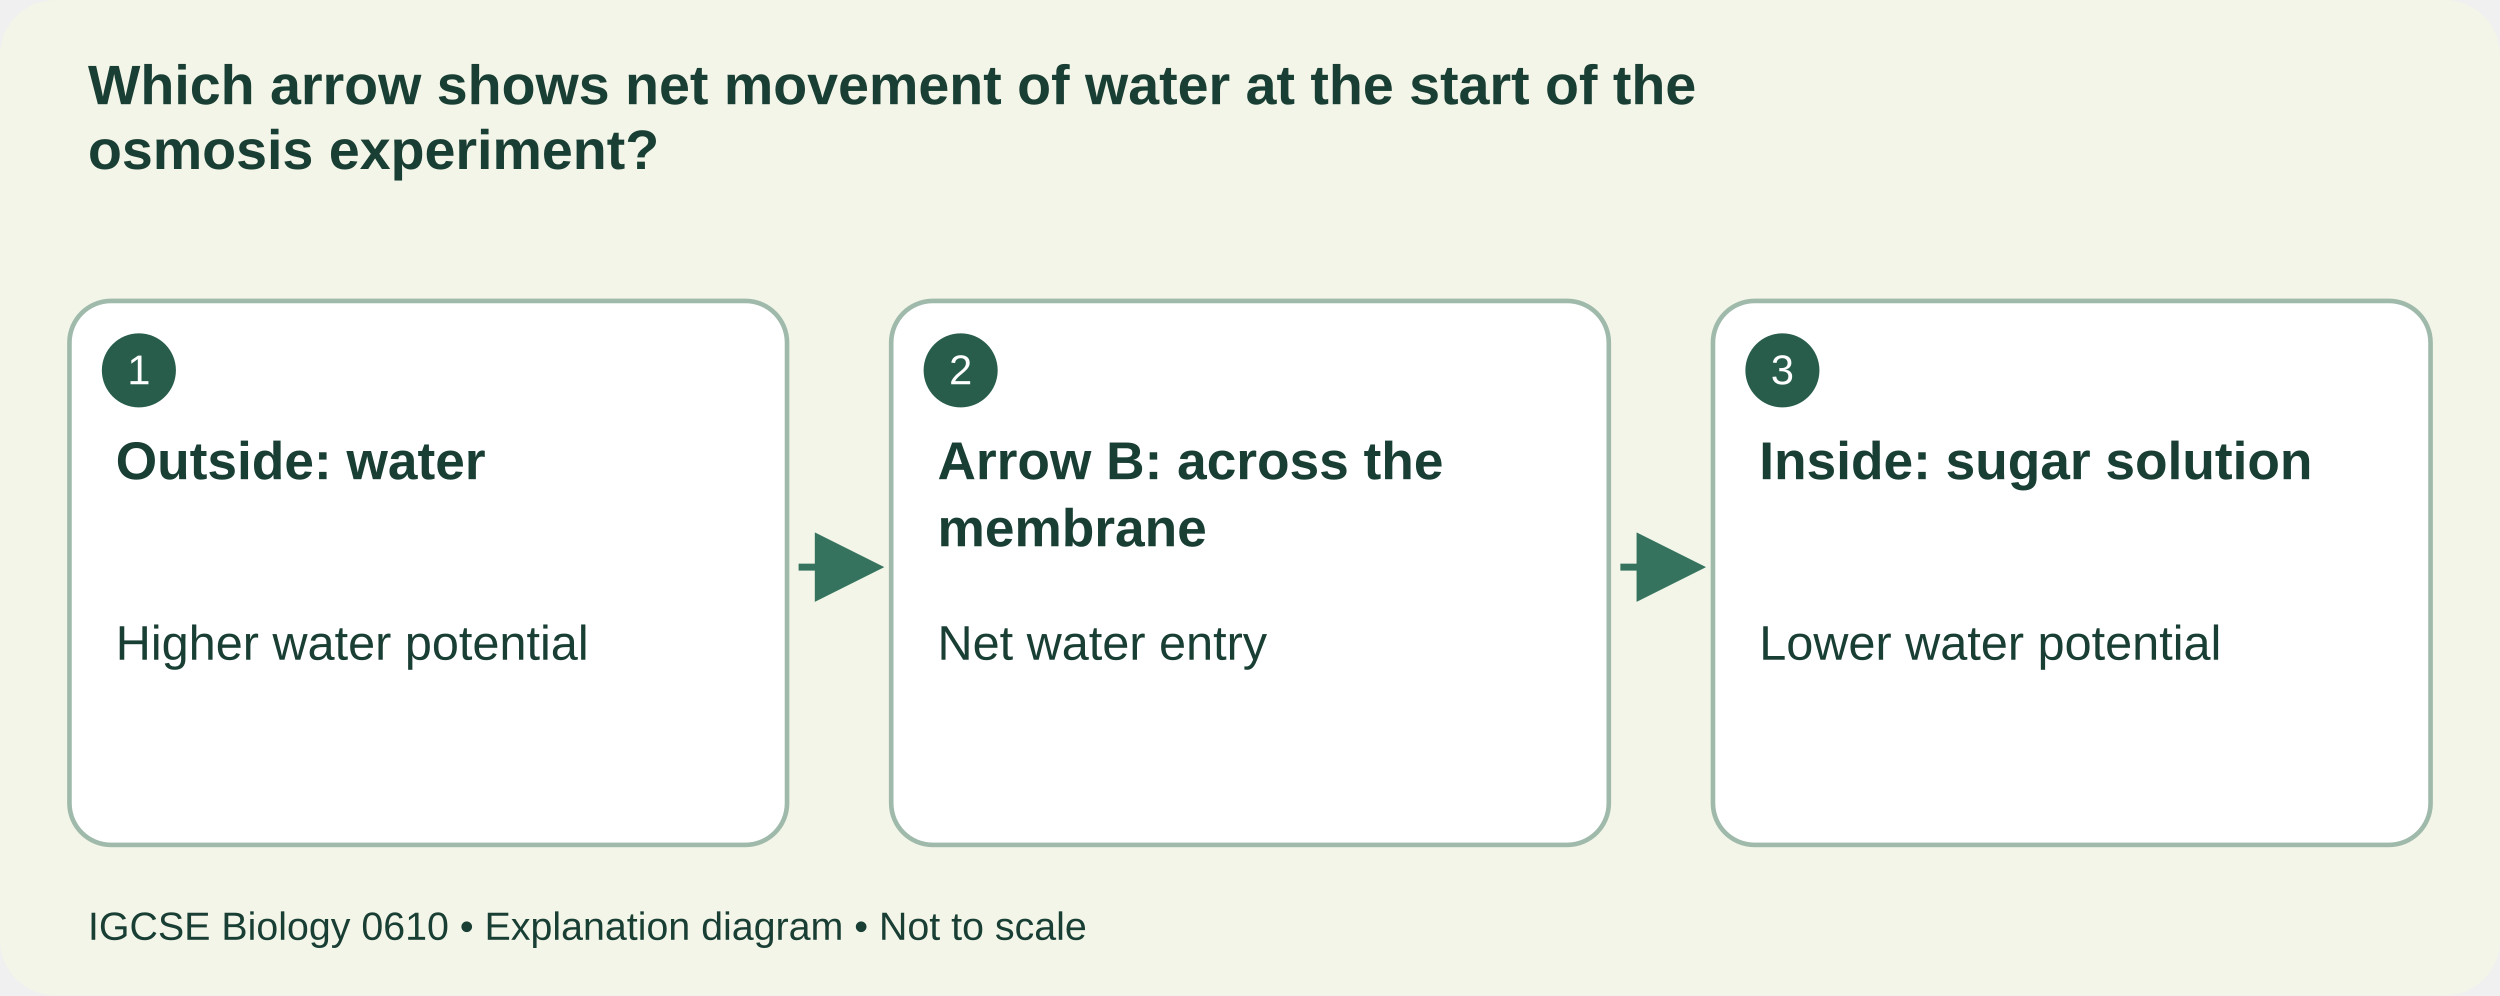
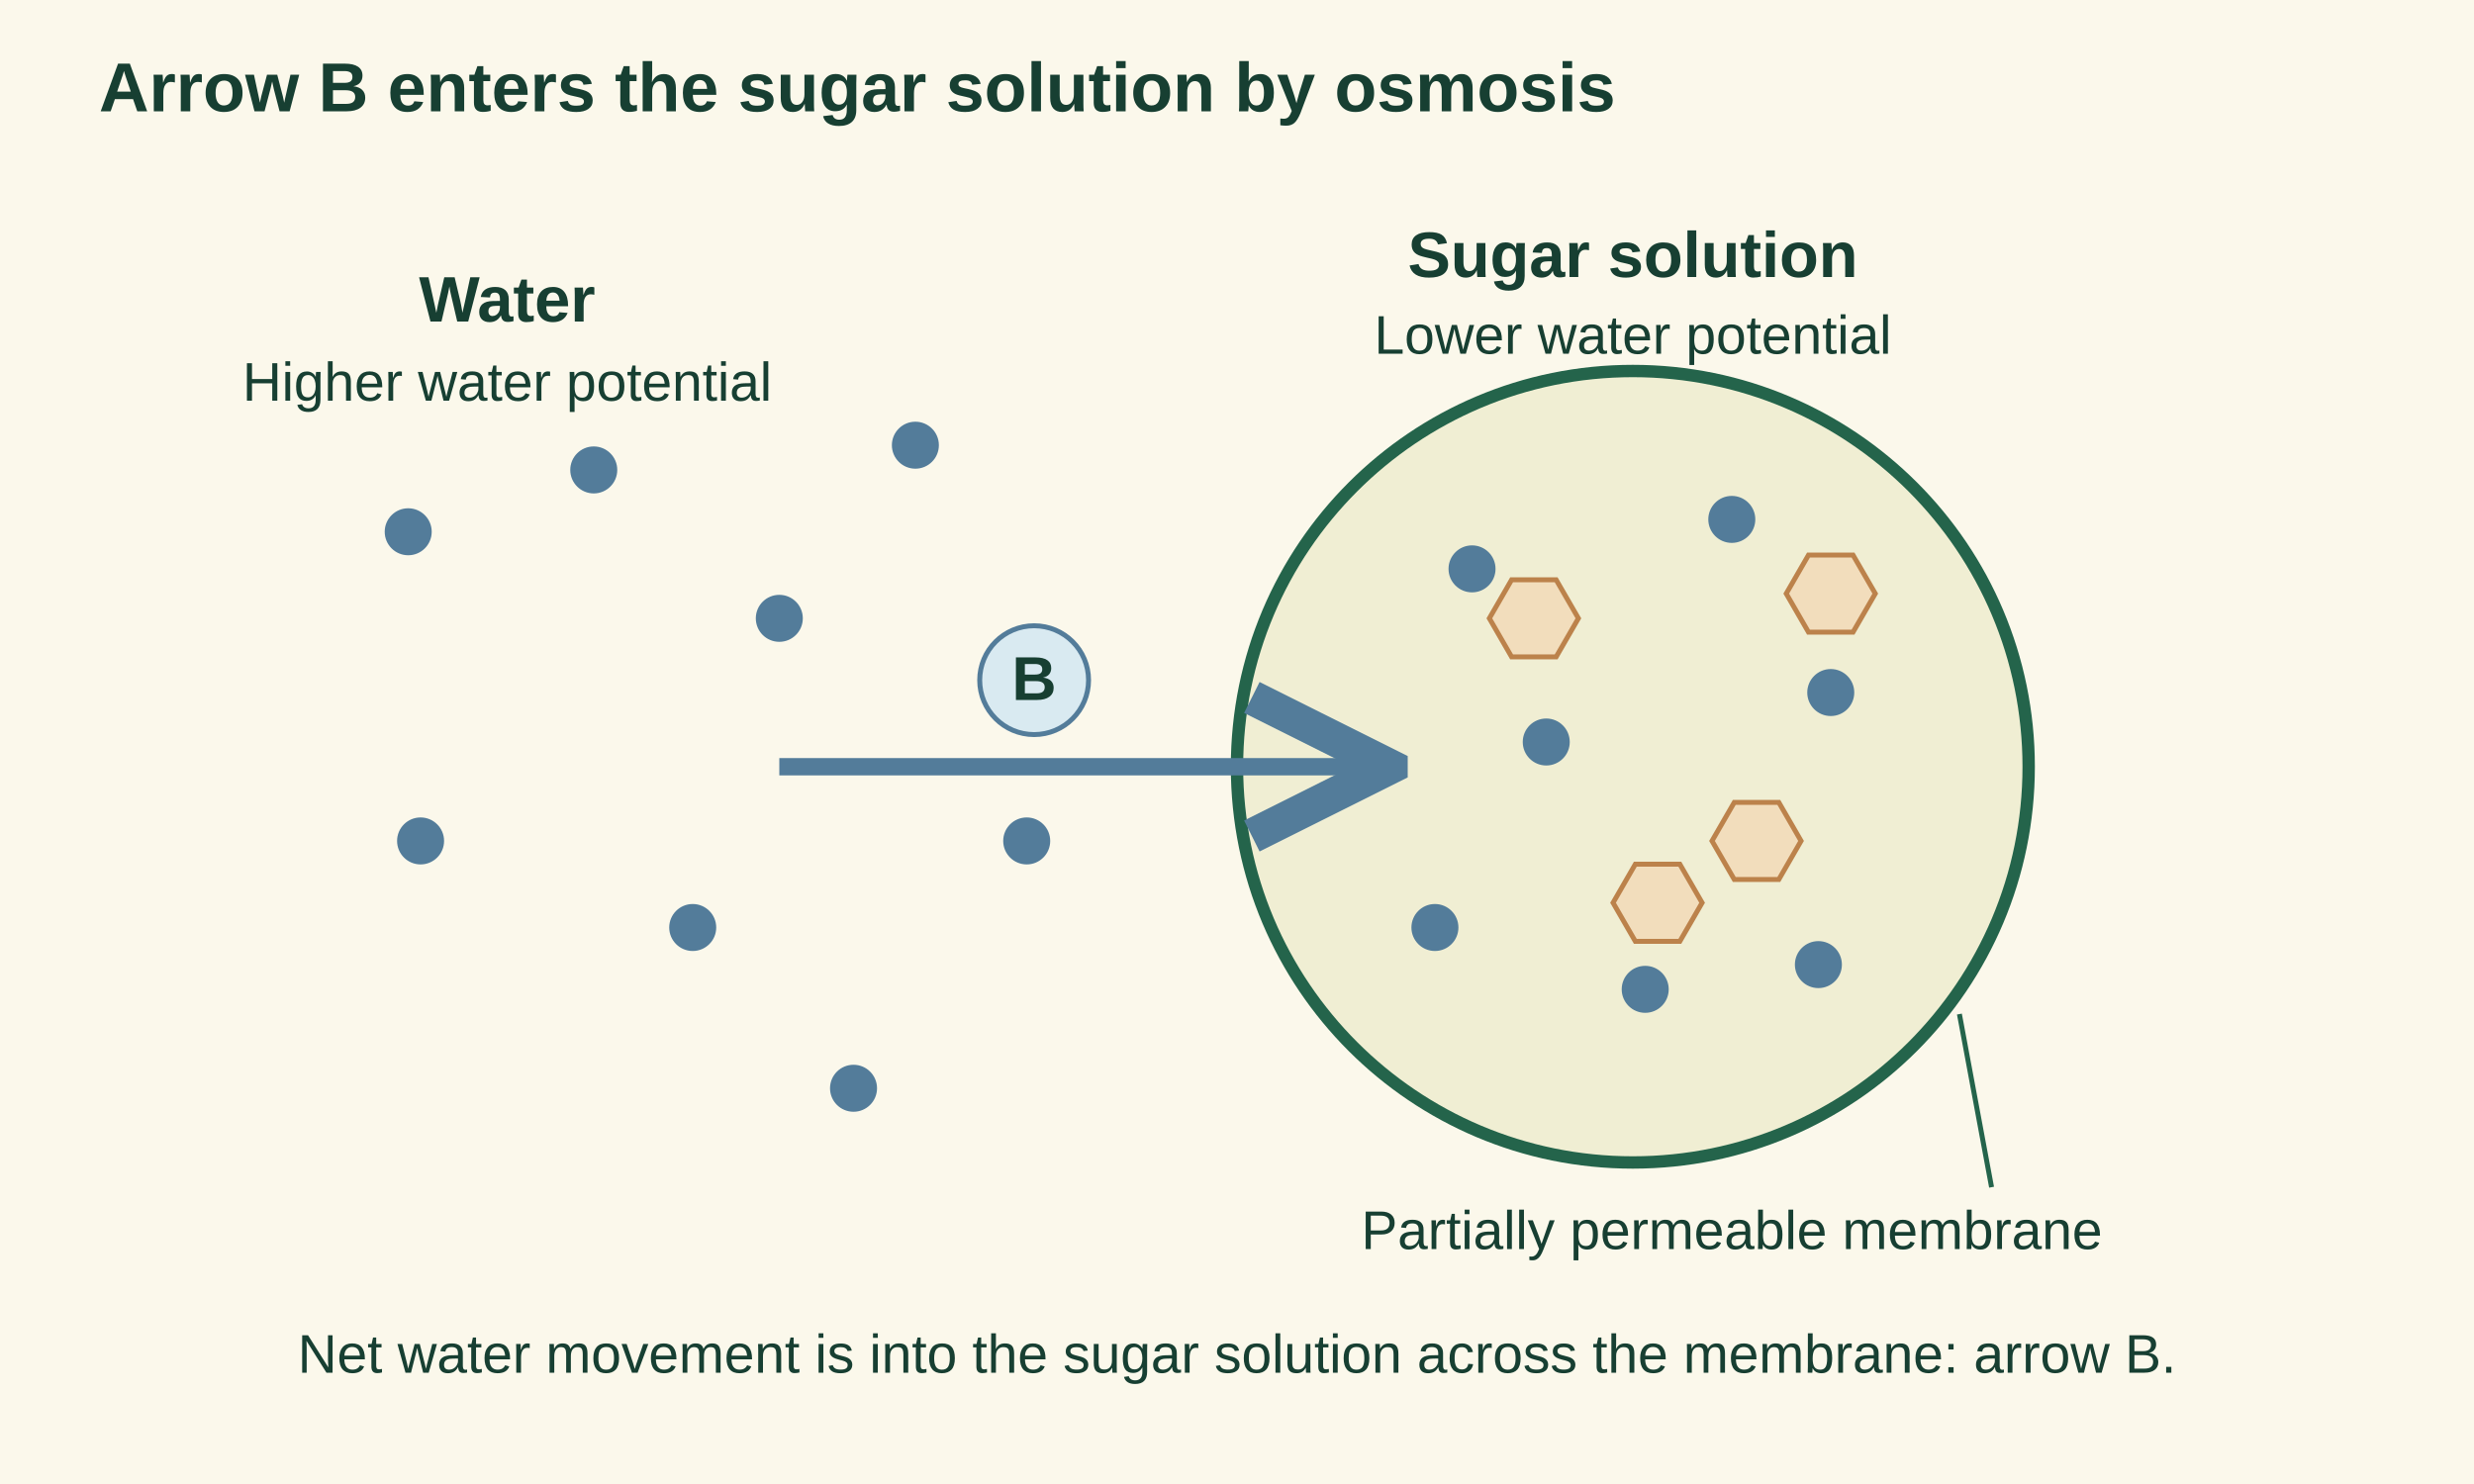
- <svg xmlns="http://www.w3.org/2000/svg" width="1080" height="430" viewBox="0 0 1080 430" role="img" aria-labelledby="title desc">
+ <svg xmlns="http://www.w3.org/2000/svg" width="1000" height="600" viewBox="0 0 1000 600" role="img" aria-labelledby="title desc">
  <defs>
-     <marker id="arrow" markerWidth="10" markerHeight="10" refX="8" refY="5" orient="auto">
-       <path d="M0 0 L10 5 L0 10 Z" fill="#35735e" />
+     <marker id="arrow" markerWidth="10" markerHeight="10" refX="8" refY="5" orient="auto-start-reverse">
+       <path d="M1 1 L9 5 L1 9" fill="none" stroke="#24644b" stroke-width="2" />
+     </marker>
+     <marker id="bluearrow" markerWidth="10" markerHeight="10" refX="8" refY="5" orient="auto-start-reverse">
+       <path d="M1 1 L9 5 L1 9" fill="none" stroke="#537c9a" stroke-width="2" />
    </marker>
  </defs>
-   <rect width="1080" height="430" rx="24" fill="#f3f5e8" />
-   <g font-family="Arial, sans-serif" fill="#193e34">
-     <text x="38" y="45" font-size="24" font-weight="700">Which arrow shows net movement of water at the start of the</text>
-     <text x="38" y="73" font-size="24" font-weight="700">osmosis experiment?</text>
-     <rect x="30" y="130" width="310" height="235" rx="18" fill="#fff" stroke="#9fbaab" stroke-width="2" />
-     <circle cx="60" cy="160" r="16" fill="#285d4c" />
-     <text x="60" y="166" text-anchor="middle" font-size="18" fill="white">1</text>
-     <text x="50" y="207" font-size="23" font-weight="700">Outside: water</text>
-     <text x="50" y="285" font-size="21" font-weight="400">Higher water potential</text>
-     <path d="M345 245 H376" fill="none" stroke="#35735e" stroke-width="3" marker-end="url(#arrow)" />
-     <rect x="385" y="130" width="310" height="235" rx="18" fill="#fff" stroke="#9fbaab" stroke-width="2" />
-     <circle cx="415" cy="160" r="16" fill="#285d4c" />
-     <text x="415" y="166" text-anchor="middle" font-size="18" fill="white">2</text>
-     <path d="M700 245 H731" fill="none" stroke="#35735e" stroke-width="3" marker-end="url(#arrow)" />
-     <rect x="740" y="130" width="310" height="235" rx="18" fill="#fff" stroke="#9fbaab" stroke-width="2" />
-     <circle cx="770" cy="160" r="16" fill="#285d4c" />
-     <text x="770" y="166" text-anchor="middle" font-size="18" fill="white">3</text>
-     <text x="760" y="207" font-size="23" font-weight="700">Inside: sugar solution</text>
-     <text x="760" y="285" font-size="21" font-weight="400">Lower water potential</text>
-     <text x="38" y="406" font-size="17" font-weight="400">IGCSE Biology 0610 • Explanation diagram • Not to scale</text>
-     <text x="405" y="207" font-size="23" font-weight="700">Arrow B: across the</text>
-     <text x="405" y="236" font-size="23" font-weight="700">membrane</text>
-     <text x="405" y="285" font-size="21" font-weight="400">Net water entry</text>
+   <rect width="1000" height="600" fill="#fbf8eb" />
+   <g font-family="Arial, sans-serif" fill="#173f32">
+     <text x="40" y="45" font-size="28" fill="#173f32" text-anchor="start" font-weight="bold">Arrow B enters the sugar solution by osmosis</text>
+     <text x="500" y="555" font-size="22" fill="#173f32" text-anchor="middle" font-weight="normal">Net water movement is into the sugar solution across the membrane: arrow B.</text>
+     <ellipse cx="660" cy="310" rx="160" ry="160" fill="#f0eed3" stroke="#24644b" stroke-width="5" />
+     <ellipse cx="165" cy="215" rx="9" ry="9" fill="#537c9a" stroke="#537c9a" stroke-width="1" />
+     <ellipse cx="240" cy="190" rx="9" ry="9" fill="#537c9a" stroke="#537c9a" stroke-width="1" />
+     <ellipse cx="315" cy="250" rx="9" ry="9" fill="#537c9a" stroke="#537c9a" stroke-width="1" />
+     <ellipse cx="170" cy="340" rx="9" ry="9" fill="#537c9a" stroke="#537c9a" stroke-width="1" />
+     <ellipse cx="280" cy="375" rx="9" ry="9" fill="#537c9a" stroke="#537c9a" stroke-width="1" />
+     <ellipse cx="345" cy="440" rx="9" ry="9" fill="#537c9a" stroke="#537c9a" stroke-width="1" />
+     <ellipse cx="370" cy="180" rx="9" ry="9" fill="#537c9a" stroke="#537c9a" stroke-width="1" />
+     <ellipse cx="415" cy="340" rx="9" ry="9" fill="#537c9a" stroke="#537c9a" stroke-width="1" />
+     <ellipse cx="595" cy="230" rx="9" ry="9" fill="#537c9a" stroke="#537c9a" stroke-width="1" />
+     <ellipse cx="700" cy="210" rx="9" ry="9" fill="#537c9a" stroke="#537c9a" stroke-width="1" />
+     <ellipse cx="740" cy="280" rx="9" ry="9" fill="#537c9a" stroke="#537c9a" stroke-width="1" />
+     <ellipse cx="580" cy="375" rx="9" ry="9" fill="#537c9a" stroke="#537c9a" stroke-width="1" />
+     <ellipse cx="665" cy="400" rx="9" ry="9" fill="#537c9a" stroke="#537c9a" stroke-width="1" />
+     <ellipse cx="735" cy="390" rx="9" ry="9" fill="#537c9a" stroke="#537c9a" stroke-width="1" />
+     <ellipse cx="625" cy="300" rx="9" ry="9" fill="#537c9a" stroke="#537c9a" stroke-width="1" />
+     <polygon points="638.0,250.0 629.0,265.588 611.0,265.588 602.0,250.0 611.0,234.412 629.0,234.412" fill="#f2ddbc" stroke="#bc824b" stroke-width="2" />
+     <polygon points="728.0,340.0 719.0,355.588 701.0,355.588 692.0,340.0 701.0,324.412 719.0,324.412" fill="#f2ddbc" stroke="#bc824b" stroke-width="2" />
+     <polygon points="688.0,365.0 679.0,380.588 661.0,380.588 652.0,365.0 661.0,349.412 679.0,349.412" fill="#f2ddbc" stroke="#bc824b" stroke-width="2" />
+     <polygon points="758.0,240.0 749.0,255.588 731.0,255.588 722.0,240.0 731.0,224.412 749.0,224.412" fill="#f2ddbc" stroke="#bc824b" stroke-width="2" />
+     <path d="M315 310 L555 310" fill="none" stroke="#537c9a" stroke-width="7" marker-end="url(#bluearrow)" />
+     <ellipse cx="418" cy="275" rx="22" ry="22" fill="#d9eaf1" stroke="#537c9a" stroke-width="2" />
+     <text x="418" y="283" font-size="25" fill="#173f32" text-anchor="middle" font-weight="bold">B</text>
+     <text x="205" y="130" font-size="26" fill="#173f32" text-anchor="middle" font-weight="bold">Water</text>
+     <text x="205" y="162" font-size="22" fill="#173f32" text-anchor="middle" font-weight="normal">Higher water potential</text>
+     <text x="660" y="112" font-size="26" fill="#173f32" text-anchor="middle" font-weight="bold">Sugar solution</text>
+     <text x="660" y="143" font-size="22" fill="#173f32" text-anchor="middle" font-weight="normal">Lower water potential</text>
+     <text x="700" y="505" font-size="22" fill="#173f32" text-anchor="middle" font-weight="normal">Partially permeable membrane</text>
+     <path d="M805 480 L792 410" fill="none" stroke="#24644b" stroke-width="2" />
  </g>
</svg>
